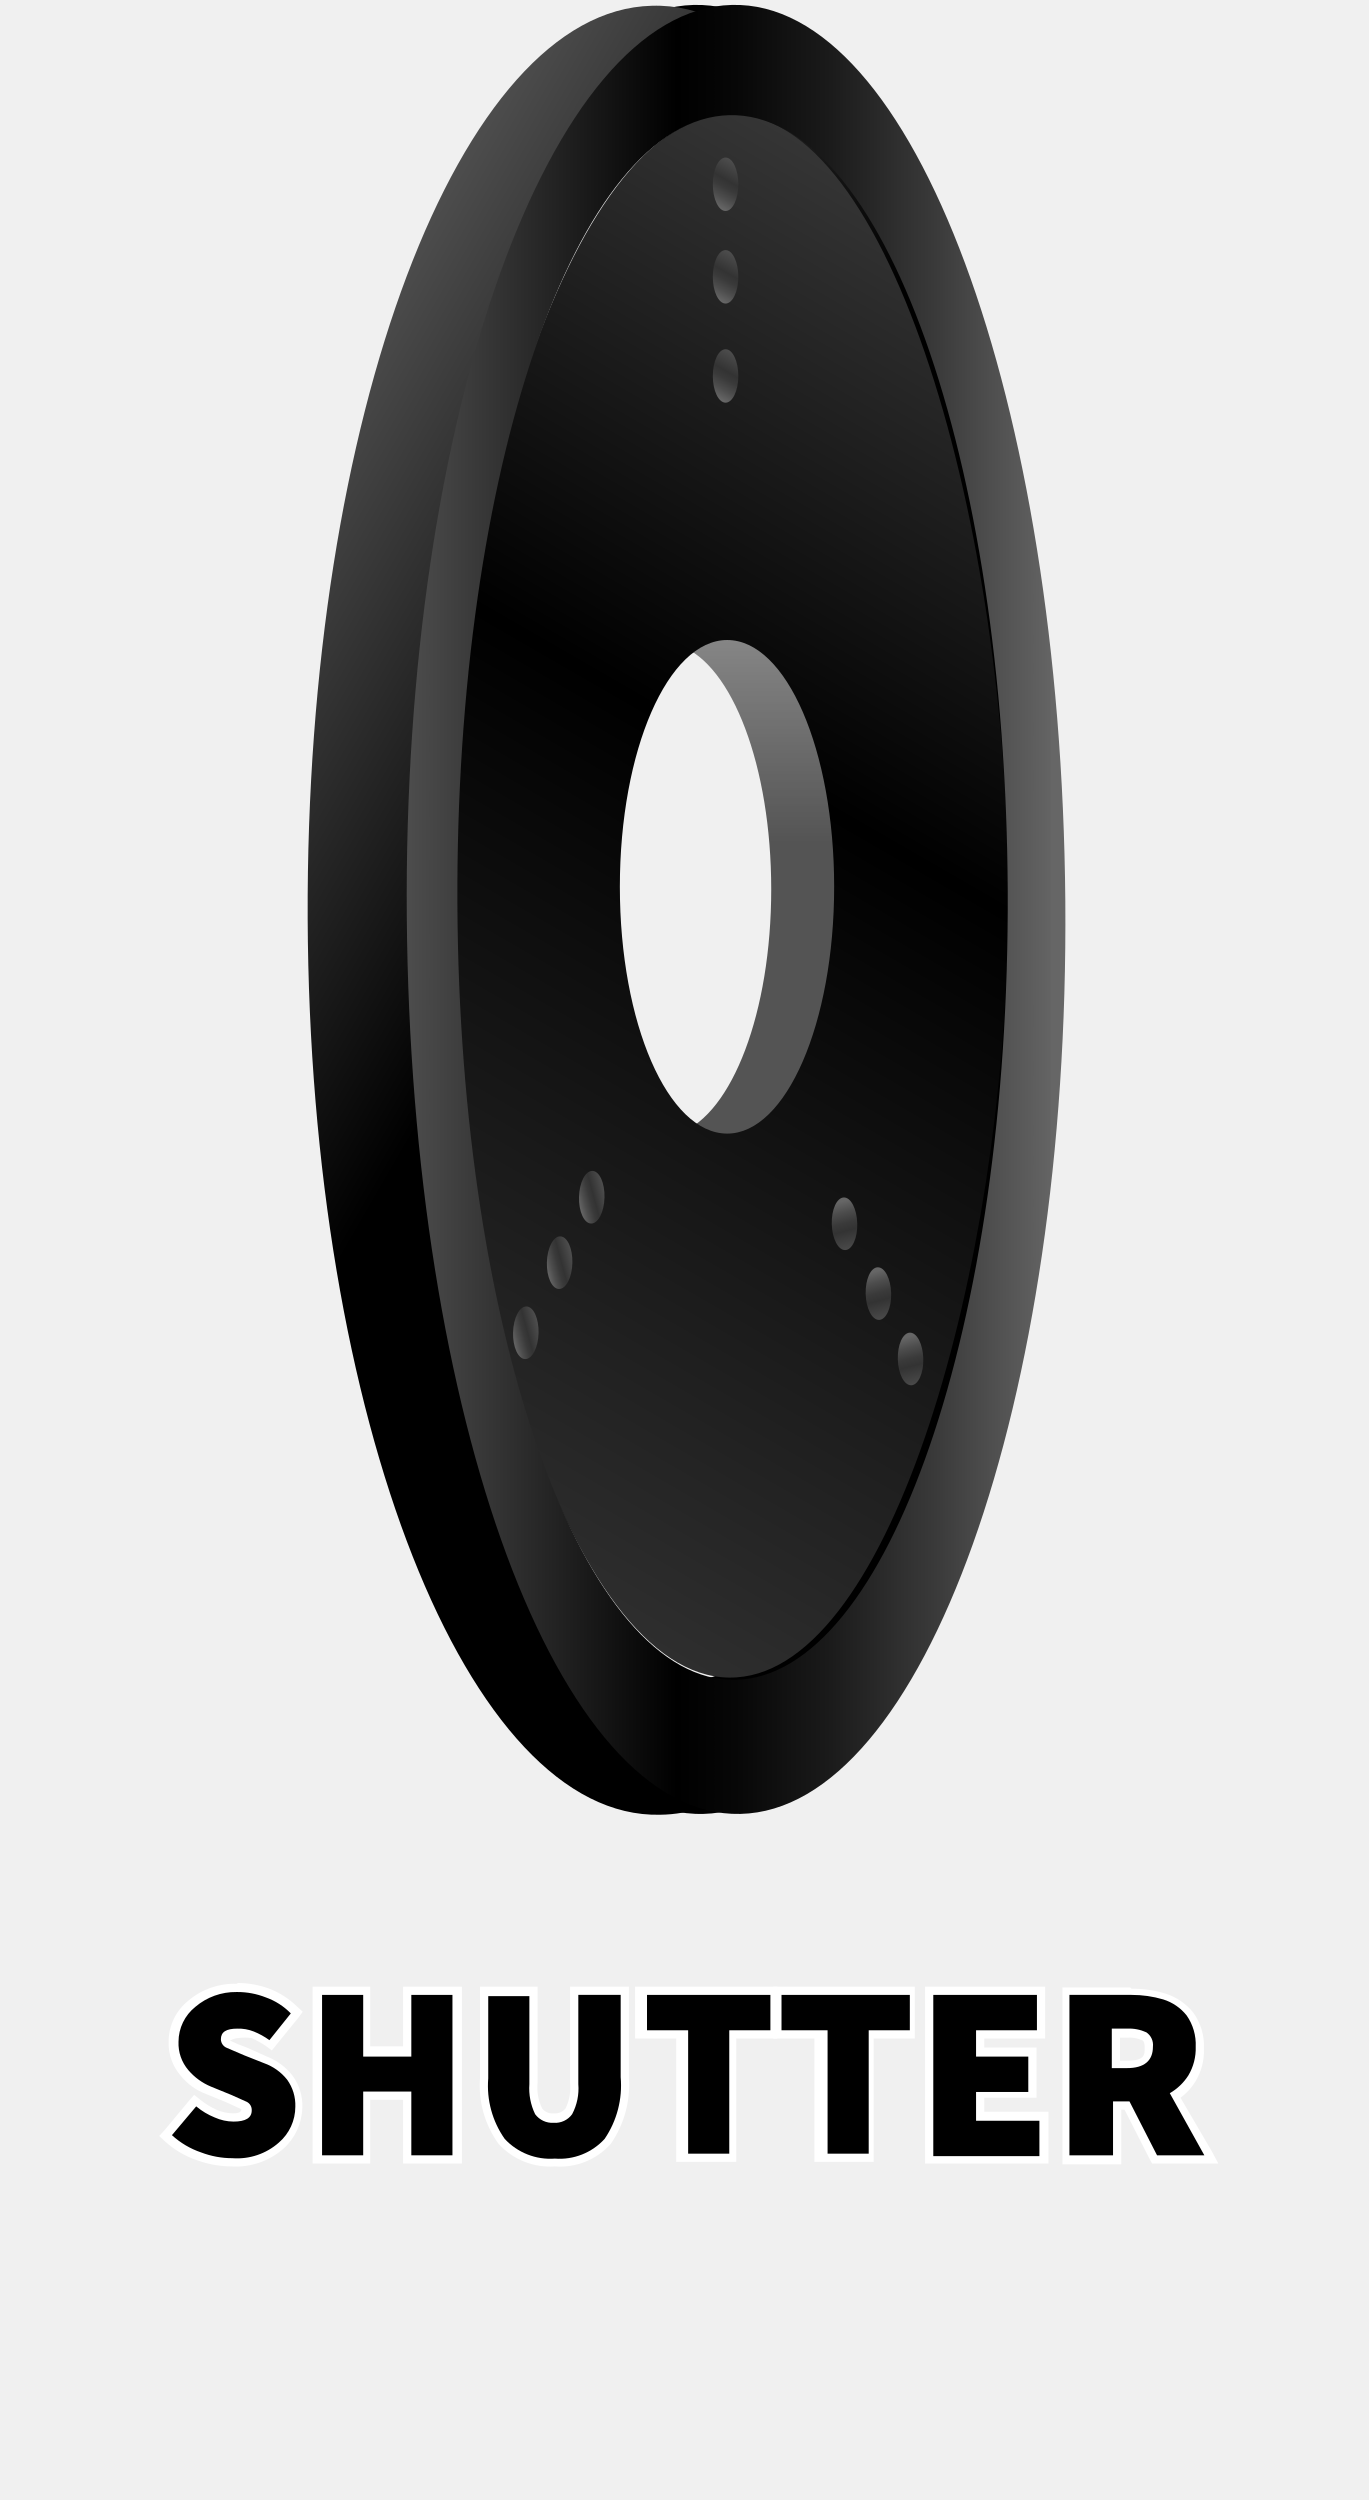
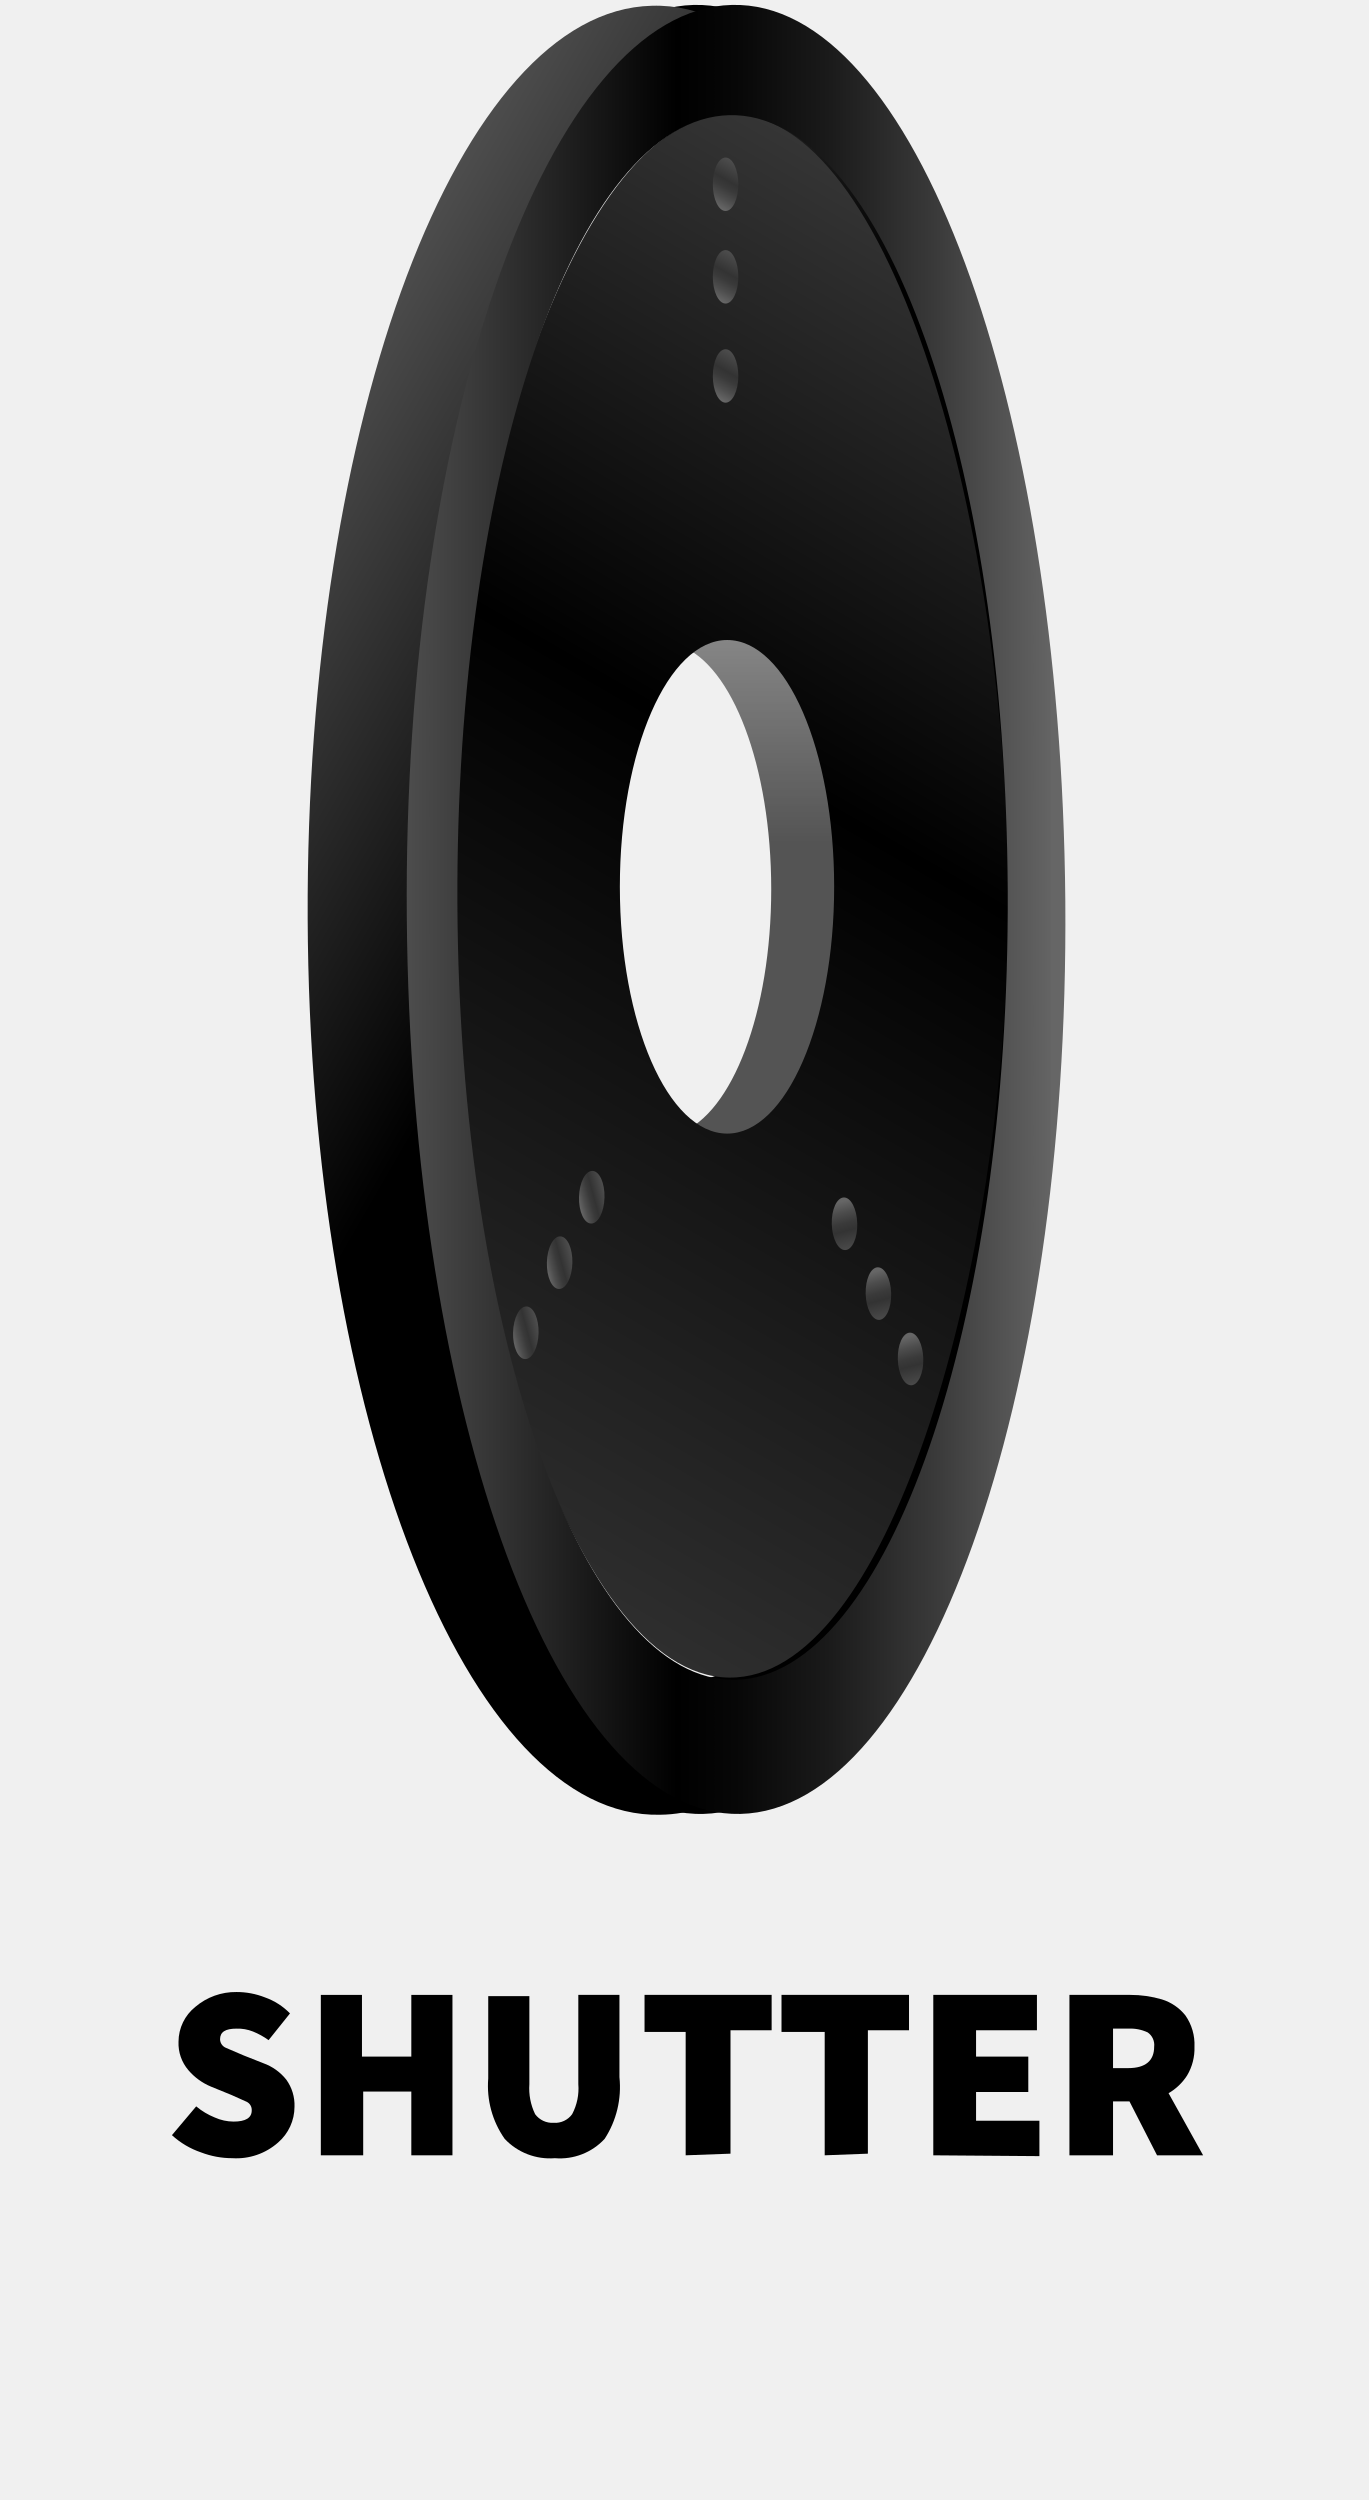
<svg xmlns="http://www.w3.org/2000/svg" xmlns:xlink="http://www.w3.org/1999/xlink" id="Layer_1" data-name="Layer 1" viewBox="0 0 33.26 60.78">
  <defs>
-     <style>.cls-1{opacity:0.65;}.cls-2{opacity:0.51;fill:url(#linear-gradient);}.cls-3{fill:url(#linear-gradient-2);}.cls-4{fill:url(#linear-gradient-3);}.cls-5{fill:url(#linear-gradient-4);}.cls-6{fill:url(#linear-gradient-5);}.cls-7{fill:url(#linear-gradient-6);}.cls-8{fill:url(#linear-gradient-7);}.cls-9{fill:url(#linear-gradient-8);}.cls-10{fill:url(#linear-gradient-9);}.cls-11{fill:url(#linear-gradient-10);}.cls-12{fill:url(#linear-gradient-11);}.cls-13{fill:url(#linear-gradient-12);}.cls-14{fill:url(#linear-gradient-13);}.cls-15{fill:url(#linear-gradient-14);}.cls-16{fill:url(#linear-gradient-15);}.cls-17{fill:#fff;}</style>
+     <style>.cls-1{opacity:0.65;}.cls-2{opacity:0.51;fill:url(#linear-gradient);}.cls-3{fill:url(#linear-gradient-2);}.cls-4{fill:url(#linear-gradient-3);}.cls-5{fill:url(#linear-gradient-4);}.cls-6{fill:url(#linear-gradient-5);}.cls-7{fill:url(#linear-gradient-6);}.cls-8{fill:url(#linear-gradient-7);}.cls-9{fill:url(#linear-gradient-8);}.cls-10{fill:url(#linear-gradient-9);}.cls-11{fill:url(#linear-gradient-10);}.cls-12{fill:url(#linear-gradient-11);}.cls-13{fill:url(#linear-gradient-12);}.cls-14{fill:url(#linear-gradient-13);}.cls-15{fill:url(#linear-gradient-14);}.cls-16{fill:url(#linear-gradient-15);}</style>
    <linearGradient id="linear-gradient" x1="15.06" y1="27.62" x2="15.06" y2="15.61" gradientUnits="userSpaceOnUse">
      <stop offset="0.02" stop-color="#666" />
      <stop offset="0.02" stop-color="#6e6e6e" />
      <stop offset="0.05" stop-color="#999899" />
      <stop offset="0.07" stop-color="#b8b7b8" />
      <stop offset="0.09" stop-color="#cbcacb" />
      <stop offset="0.11" stop-color="#d2d1d2" />
      <stop offset="0.18" stop-color="#c5c4c5" />
      <stop offset="0.29" stop-color="#979696" />
      <stop offset="0.36" stop-color="#919090" />
      <stop offset="0.59" stop-color="#c9c8c8" />
      <stop offset="0.85" stop-color="#f2f2f2" />
      <stop offset="1" stop-color="#4d4d4d" />
    </linearGradient>
    <linearGradient id="linear-gradient-2" x1="18.81" y1="27.72" x2="18.81" y2="15.46" gradientUnits="userSpaceOnUse">
      <stop offset="0.59" />
      <stop offset="1" stop-color="#4d4d4d" />
    </linearGradient>
    <linearGradient id="linear-gradient-3" x1="24.96" y1="22.11" x2="8.96" y2="22.11" xlink:href="#linear-gradient-2" />
    <linearGradient id="linear-gradient-4" x1="27.41" y1="28.75" x2="4.49" y2="15.52" xlink:href="#linear-gradient-2" />
    <linearGradient id="linear-gradient-5" x1="9.35" y1="36.32" x2="26.13" y2="7.24" gradientUnits="userSpaceOnUse">
      <stop offset="0" stop-color="#2e2e2e" />
      <stop offset="0.59" />
      <stop offset="1" stop-color="#353535" />
    </linearGradient>
    <linearGradient id="linear-gradient-6" x1="25.88" y1="22.11" x2="9.89" y2="22.11" gradientUnits="userSpaceOnUse">
      <stop offset="0.02" stop-color="#666" />
      <stop offset="0.02" stop-color="#646464" />
      <stop offset="0.2" stop-color="#393939" />
      <stop offset="0.36" stop-color="#1a1a1a" />
      <stop offset="0.5" stop-color="#070707" />
      <stop offset="0.59" />
      <stop offset="1" stop-color="#4d4d4d" />
    </linearGradient>
    <linearGradient id="linear-gradient-7" x1="17.35" y1="4.99" x2="17.93" y2="3.98" gradientUnits="userSpaceOnUse">
      <stop offset="0.02" stop-color="#666" />
      <stop offset="0.23" stop-color="#4d4d4d" />
      <stop offset="0.44" stop-color="#3a3a3a" />
      <stop offset="0.59" stop-color="#333" />
      <stop offset="1" stop-color="#4d4d4d" />
    </linearGradient>
    <linearGradient id="linear-gradient-8" x1="17.35" y1="7.24" x2="17.93" y2="6.23" xlink:href="#linear-gradient-7" />
    <linearGradient id="linear-gradient-9" x1="17.35" y1="9.64" x2="17.93" y2="8.63" xlink:href="#linear-gradient-7" />
    <linearGradient id="linear-gradient-10" x1="935.31" y1="644.13" x2="935.94" y2="643.05" gradientTransform="translate(1143.84 -144.09) rotate(136.5)" xlink:href="#linear-gradient-7" />
    <linearGradient id="linear-gradient-11" x1="934.74" y1="645.81" x2="935.36" y2="644.73" gradientTransform="translate(1143.8 -144.07) rotate(136.5)" xlink:href="#linear-gradient-7" />
    <linearGradient id="linear-gradient-12" x1="934.12" y1="647.6" x2="934.75" y2="646.51" gradientTransform="translate(1143.76 -144.05) rotate(136.5)" xlink:href="#linear-gradient-7" />
    <linearGradient id="linear-gradient-13" x1="103.35" y1="479.44" x2="103.7" y2="478.83" gradientTransform="translate(433.22 283.81) rotate(133.5)" xlink:href="#linear-gradient-7" />
    <linearGradient id="linear-gradient-14" x1="103.93" y1="481.12" x2="104.28" y2="480.51" gradientTransform="translate(434.06 286.13) rotate(133.5)" xlink:href="#linear-gradient-7" />
    <linearGradient id="linear-gradient-15" x1="104.54" y1="482.91" x2="104.89" y2="482.3" gradientTransform="translate(434.94 288.62) rotate(133.5)" xlink:href="#linear-gradient-7" />
  </defs>
  <g class="cls-1">
    <path class="cls-2" d="M14.38,21.62c0-3,.95-5.46,2.2-5.92a1.17,1.17,0,0,0-.42-.09c-1.45,0-2.63,2.69-2.63,6s1.18,6,2.63,6a1.16,1.16,0,0,0,.42-.08C15.33,27.07,14.38,24.6,14.38,21.62Z" />
    <path class="cls-3" d="M18,15.46a5.64,5.64,0,0,0-1.25.17l-.21.07c1.26.46,2.21,2.93,2.21,5.92s-.95,5.45-2.21,5.92a2.33,2.33,0,0,0,1.16.17c1.93-.27,3.22-3.48,3.29-6C21.14,18.1,18.77,15.46,18,15.46Z" />
  </g>
  <path class="cls-4" d="M16.86.12C12.45.23,8.91,10.16,9,22.3s3.68,21.91,8.1,21.8,8-10,7.9-22.19S21.28,0,16.86.12ZM17,40.84c-3.61.46-6.73-9.63-6.77-18.86s3-19.47,6.6-19.18c3.46.29,6,10,6.09,18.28C23,29.84,20.54,40.38,17,40.84Z" />
  <path class="cls-5" d="M15.85.14c-4.68.11-8.42,10-8.37,22.19s3.9,21.9,8.57,21.79a3.31,3.31,0,0,0,1.07-.19c4.16-1.47,7.35-10.79,7.3-22C24.36,9.79,20.52,0,15.85.14Zm1.24,40.71C13.18,40.94,10,32.5,9.92,22S13,2.9,16.91,2.81,24,11.17,24.08,21.67,21,40.76,17.09,40.85Z" />
  <path class="cls-6" d="M17.91,2.78c-3.94-.27-7.07,9.8-7.07,19s3.13,19.28,7.07,19c3.79-.26,6.5-10,6.6-18.46C24.61,13.39,21.83,3,17.91,2.78Zm-.23,24.78c-1.44,0-2.61-2.68-2.61-6s1.17-6,2.61-6,2.6,2.68,2.6,6S19.11,27.56,17.68,27.56Z" />
  <path class="cls-7" d="M17.79.12c-4.42.11-8,10-7.9,22.18S13.56,44.2,18,44.1s8-10,7.9-22.19S22.2,0,17.79.12Zm.1,40.72c-3.69.09-6.72-8.35-6.77-18.86S14,2.89,17.73,2.8s6.72,8.35,6.77,18.86S21.59,40.75,17.89,40.84Z" />
  <ellipse class="cls-8" cx="17.64" cy="4.48" rx="0.31" ry="0.65" />
  <ellipse class="cls-9" cx="17.64" cy="6.73" rx="0.31" ry="0.65" />
  <ellipse class="cls-10" cx="17.64" cy="9.14" rx="0.31" ry="0.65" />
  <ellipse class="cls-11" cx="22.14" cy="33.04" rx="0.31" ry="0.64" transform="translate(-0.86 0.59) rotate(-1.5)" />
  <ellipse class="cls-12" cx="21.36" cy="31.45" rx="0.31" ry="0.64" transform="translate(-0.82 0.57) rotate(-1.5)" />
  <ellipse class="cls-13" cx="20.53" cy="29.75" rx="0.31" ry="0.64" transform="translate(-0.77 0.55) rotate(-1.5)" />
  <ellipse class="cls-14" cx="14.39" cy="29.11" rx="0.64" ry="0.31" transform="translate(-15.09 42.73) rotate(-88.5)" />
  <ellipse class="cls-15" cx="13.61" cy="30.7" rx="0.64" ry="0.31" transform="translate(-17.44 43.5) rotate(-88.5)" />
  <ellipse class="cls-16" cx="12.78" cy="32.4" rx="0.64" ry="0.31" transform="translate(-19.94 44.33) rotate(-88.5)" />
-   <path d="M5.65,52.57a2.64,2.64,0,0,1-.8-.14A2.42,2.42,0,0,1,4.11,52L4,51.92l.71-.85.08.06a1.7,1.7,0,0,0,.43.26,1.14,1.14,0,0,0,.42.09c.34,0,.34-.12.34-.17a.13.13,0,0,0-.08-.12L5.56,51l-.49-.2a1.6,1.6,0,0,1-.59-.42,1.15,1.15,0,0,1-.26-.76,1.19,1.19,0,0,1,.45-.93,1.62,1.62,0,0,1,1.1-.38,2,2,0,0,1,.72.13,1.82,1.82,0,0,1,.65.42l.07.06-.64.79-.07,0a2.23,2.23,0,0,0-.36-.2,1.1,1.1,0,0,0-.37-.06c-.3,0-.3.11-.3.16s0,.08.1.12l.41.18.47.18a1.42,1.42,0,0,1,.61.44,1.12,1.12,0,0,1,.22.72,1.26,1.26,0,0,1-.43,1A1.66,1.66,0,0,1,5.65,52.57Z" />
-   <path class="cls-17" d="M5.77,48.43a1.87,1.87,0,0,1,.69.13,1.59,1.59,0,0,1,.61.39l-.52.65a1.8,1.8,0,0,0-.38-.21,1,1,0,0,0-.4-.07c-.27,0-.4.08-.4.26a.23.23,0,0,0,.15.21l.42.18.48.19a1.25,1.25,0,0,1,.56.4,1.06,1.06,0,0,1,.2.66,1.15,1.15,0,0,1-.4.87,1.53,1.53,0,0,1-1.13.38,2.12,2.12,0,0,1-.76-.14,2,2,0,0,1-.71-.42l.59-.7a1.68,1.68,0,0,0,.45.27,1.13,1.13,0,0,0,.46.1c.29,0,.44-.09.44-.27A.22.22,0,0,0,6,51.1l-.38-.17-.49-.2a1.45,1.45,0,0,1-.55-.4,1,1,0,0,1-.24-.69,1.09,1.09,0,0,1,.41-.85,1.51,1.51,0,0,1,1-.36m0-.2a1.72,1.72,0,0,0-1.17.41,1.27,1.27,0,0,0-.48,1,1.19,1.19,0,0,0,.29.82,1.44,1.44,0,0,0,.62.45l.49.2.37.17c0,.09-.12.1-.21.1a1.08,1.08,0,0,1-.38-.08,1.87,1.87,0,0,1-.41-.25l-.15-.12-.13.15L4,51.79l-.13.14.14.13a2.21,2.21,0,0,0,.78.46,2.52,2.52,0,0,0,.83.15,1.76,1.76,0,0,0,1.27-.43,1.39,1.39,0,0,0,.46-1,1.23,1.23,0,0,0-.24-.78A1.46,1.46,0,0,0,6.49,50L6,49.78a3.69,3.69,0,0,1-.41-.17s0,0,0,0,.11-.06.2-.06a1.14,1.14,0,0,1,.33,0,2.37,2.37,0,0,1,.34.19l.15.11.12-.15.52-.64.11-.15-.13-.12a2,2,0,0,0-.68-.44,2.27,2.27,0,0,0-.76-.14Z" />
-   <polygon points="9.9 52.5 9.9 50.95 8.93 50.95 8.93 52.5 7.7 52.5 7.7 48.4 8.93 48.4 8.93 49.85 9.9 49.85 9.9 48.4 11.13 48.4 11.13 52.5 9.9 52.5" />
-   <path class="cls-17" d="M11,48.5v3.9H10V50.85H8.83V52.4h-1V48.5h1V50H10V48.5h1m.2-.2H9.8v1.45H9V48.3H7.6v4.3H9V51.05H9.8V52.6h1.43V48.3Z" />
-   <path d="M13.49,52.57a1.59,1.59,0,0,1-1.29-.51,2.34,2.34,0,0,1-.43-1.54V48.4H13v2.24a1.27,1.27,0,0,0,.13.68.39.39,0,0,0,.36.16.4.4,0,0,0,.37-.17,1.21,1.21,0,0,0,.13-.67V48.4h1.2v2.12a2.4,2.4,0,0,1-.42,1.54A1.55,1.55,0,0,1,13.49,52.57Z" />
-   <path class="cls-17" d="M15.09,48.5v2A2.31,2.31,0,0,1,14.7,52a1.48,1.48,0,0,1-1.21.48A1.51,1.51,0,0,1,12.27,52a2.24,2.24,0,0,1-.4-1.47v-2h1v2.14a1.44,1.44,0,0,0,.14.73.52.52,0,0,0,.45.21.51.51,0,0,0,.45-.21,1.33,1.33,0,0,0,.15-.73V48.5h1m.2-.2h-1.4v2.34a1.16,1.16,0,0,1-.11.62.33.33,0,0,1-.29.12.31.31,0,0,1-.28-.12,1.16,1.16,0,0,1-.11-.62V48.3H11.67v2.22a2.42,2.42,0,0,0,.45,1.6,1.69,1.69,0,0,0,1.37.55,1.65,1.65,0,0,0,1.36-.55,2.52,2.52,0,0,0,.44-1.6V48.3Z" />
-   <polygon points="16.57 52.5 16.57 49.47 15.54 49.47 15.54 48.4 18.83 48.4 18.83 49.47 17.8 49.47 17.8 52.5 16.57 52.5" />
-   <path class="cls-17" d="M18.73,48.5v.86h-1v3h-1v-3h-1V48.5h3.09m.2-.2H15.44v1.26h1v3H17.9v-3h1V48.3Z" />
-   <polygon points="19.95 52.5 19.95 49.47 18.92 49.47 18.92 48.4 22.22 48.4 22.22 49.47 21.19 49.47 21.19 52.5 19.95 52.5" />
-   <path class="cls-17" d="M22.12,48.5v.86h-1v3h-1v-3H19V48.5h3.1m.2-.2h-3.5v1.26h1v3h1.44v-3h1V48.3Z" />
-   <polygon points="22.59 52.5 22.59 48.4 25.31 48.4 25.31 49.47 23.82 49.47 23.82 49.88 25.1 49.88 25.1 50.94 23.82 50.94 23.82 51.44 25.37 51.44 25.37 52.5 22.59 52.5" />
-   <path class="cls-17" d="M25.21,48.5v.86H23.73V50H25v.86H23.73v.7h1.54v.86H22.69V48.5h2.52m.2-.2H22.49v4.3h3V51.34H23.93V51H25.2V49.78H23.93v-.22h1.48V48.3Z" />
-   <path d="M28.07,52.5l-.67-1.31h-.24V52.5H25.93V48.4h1.58a2.53,2.53,0,0,1,.8.12,1.23,1.23,0,0,1,.62.42,1.27,1.27,0,0,1,.24.82,1.44,1.44,0,0,1-.19.75,1.34,1.34,0,0,1-.41.41l.88,1.58Zm-.64-2.32c.47,0,.53-.23.53-.42s-.09-.25-.11-.26a.78.78,0,0,0-.42-.08h-.27v.76Z" />
-   <path class="cls-17" d="M27.51,48.5a2.7,2.7,0,0,1,.77.11,1.17,1.17,0,0,1,.57.39,1.23,1.23,0,0,1,.22.76,1.28,1.28,0,0,1-.18.7,1.32,1.32,0,0,1-.45.43l.84,1.51H28.13l-.67-1.31h-.4V52.4H26V48.5h1.48m-.45,1.78h.37c.42,0,.63-.18.63-.52a.37.37,0,0,0-.16-.35,1,1,0,0,0-.47-.09h-.37v1m.45-2H25.83v4.3h1.43V51.29h.08l.61,1.2.06.11h1.61l-.16-.3L28.7,51a1.35,1.35,0,0,0,.36-.39,1.42,1.42,0,0,0,.21-.8,1.38,1.38,0,0,0-.26-.88,1.4,1.4,0,0,0-.67-.46,2.73,2.73,0,0,0-.83-.12Zm-.25,1.22h.17a.73.73,0,0,1,.36.06s.07,0,.07.18,0,.32-.43.32h-.17v-.56Z" />
+   <path d="M5.65,52.47a2.12,2.12,0,0,1-.76-.14,2,2,0,0,1-.71-.42l.59-.7a1.68,1.68,0,0,0,.45.27,1.13,1.13,0,0,0,.46.1c.29,0,.44-.09.44-.27A.22.22,0,0,0,6,51.1l-.38-.17-.49-.2a1.45,1.45,0,0,1-.55-.4,1,1,0,0,1-.24-.69,1.09,1.09,0,0,1,.41-.85,1.51,1.51,0,0,1,1-.36,1.87,1.87,0,0,1,.69.13,1.59,1.59,0,0,1,.61.39l-.52.65a1.8,1.8,0,0,0-.38-.21,1,1,0,0,0-.4-.07c-.27,0-.4.08-.4.26a.23.23,0,0,0,.15.21l.42.18.48.19a1.25,1.25,0,0,1,.56.4,1.06,1.06,0,0,1,.2.66,1.15,1.15,0,0,1-.4.87A1.53,1.53,0,0,1,5.65,52.47Z" />
+   <path d="M7.8,52.4V48.5h1V50H10V48.5h1v3.9H10V50.85H8.83V52.4Z" />
+   <path d="M13.49,52.47A1.51,1.51,0,0,1,12.27,52a2.24,2.24,0,0,1-.4-1.47v-2h1v2.14a1.44,1.44,0,0,0,.14.73.52.52,0,0,0,.45.21.51.51,0,0,0,.45-.21,1.33,1.33,0,0,0,.15-.73V48.5h1v2A2.31,2.31,0,0,1,14.7,52,1.48,1.48,0,0,1,13.49,52.47Z" />
+   <path d="M16.67,52.4v-3h-1V48.5h3.09v.86h-1v3Z" />
+   <path d="M20.05,52.4v-3H19V48.5h3.1v.86h-1v3Z" />
+   <path d="M22.69,52.4V48.5h2.52v.86H23.73V50H25v.86H23.73v.7h1.54v.86Z" />
+   <path d="M27.06,52.4H26V48.5h1.48a2.7,2.7,0,0,1,.77.11,1.17,1.17,0,0,1,.57.39,1.23,1.23,0,0,1,.22.76,1.28,1.28,0,0,1-.18.7,1.32,1.32,0,0,1-.45.43l.84,1.51H28.13l-.67-1.31h-.4Zm0-2.12h.37c.42,0,.63-.18.63-.52a.37.37,0,0,0-.16-.35,1,1,0,0,0-.47-.09h-.37Z" />
</svg>
